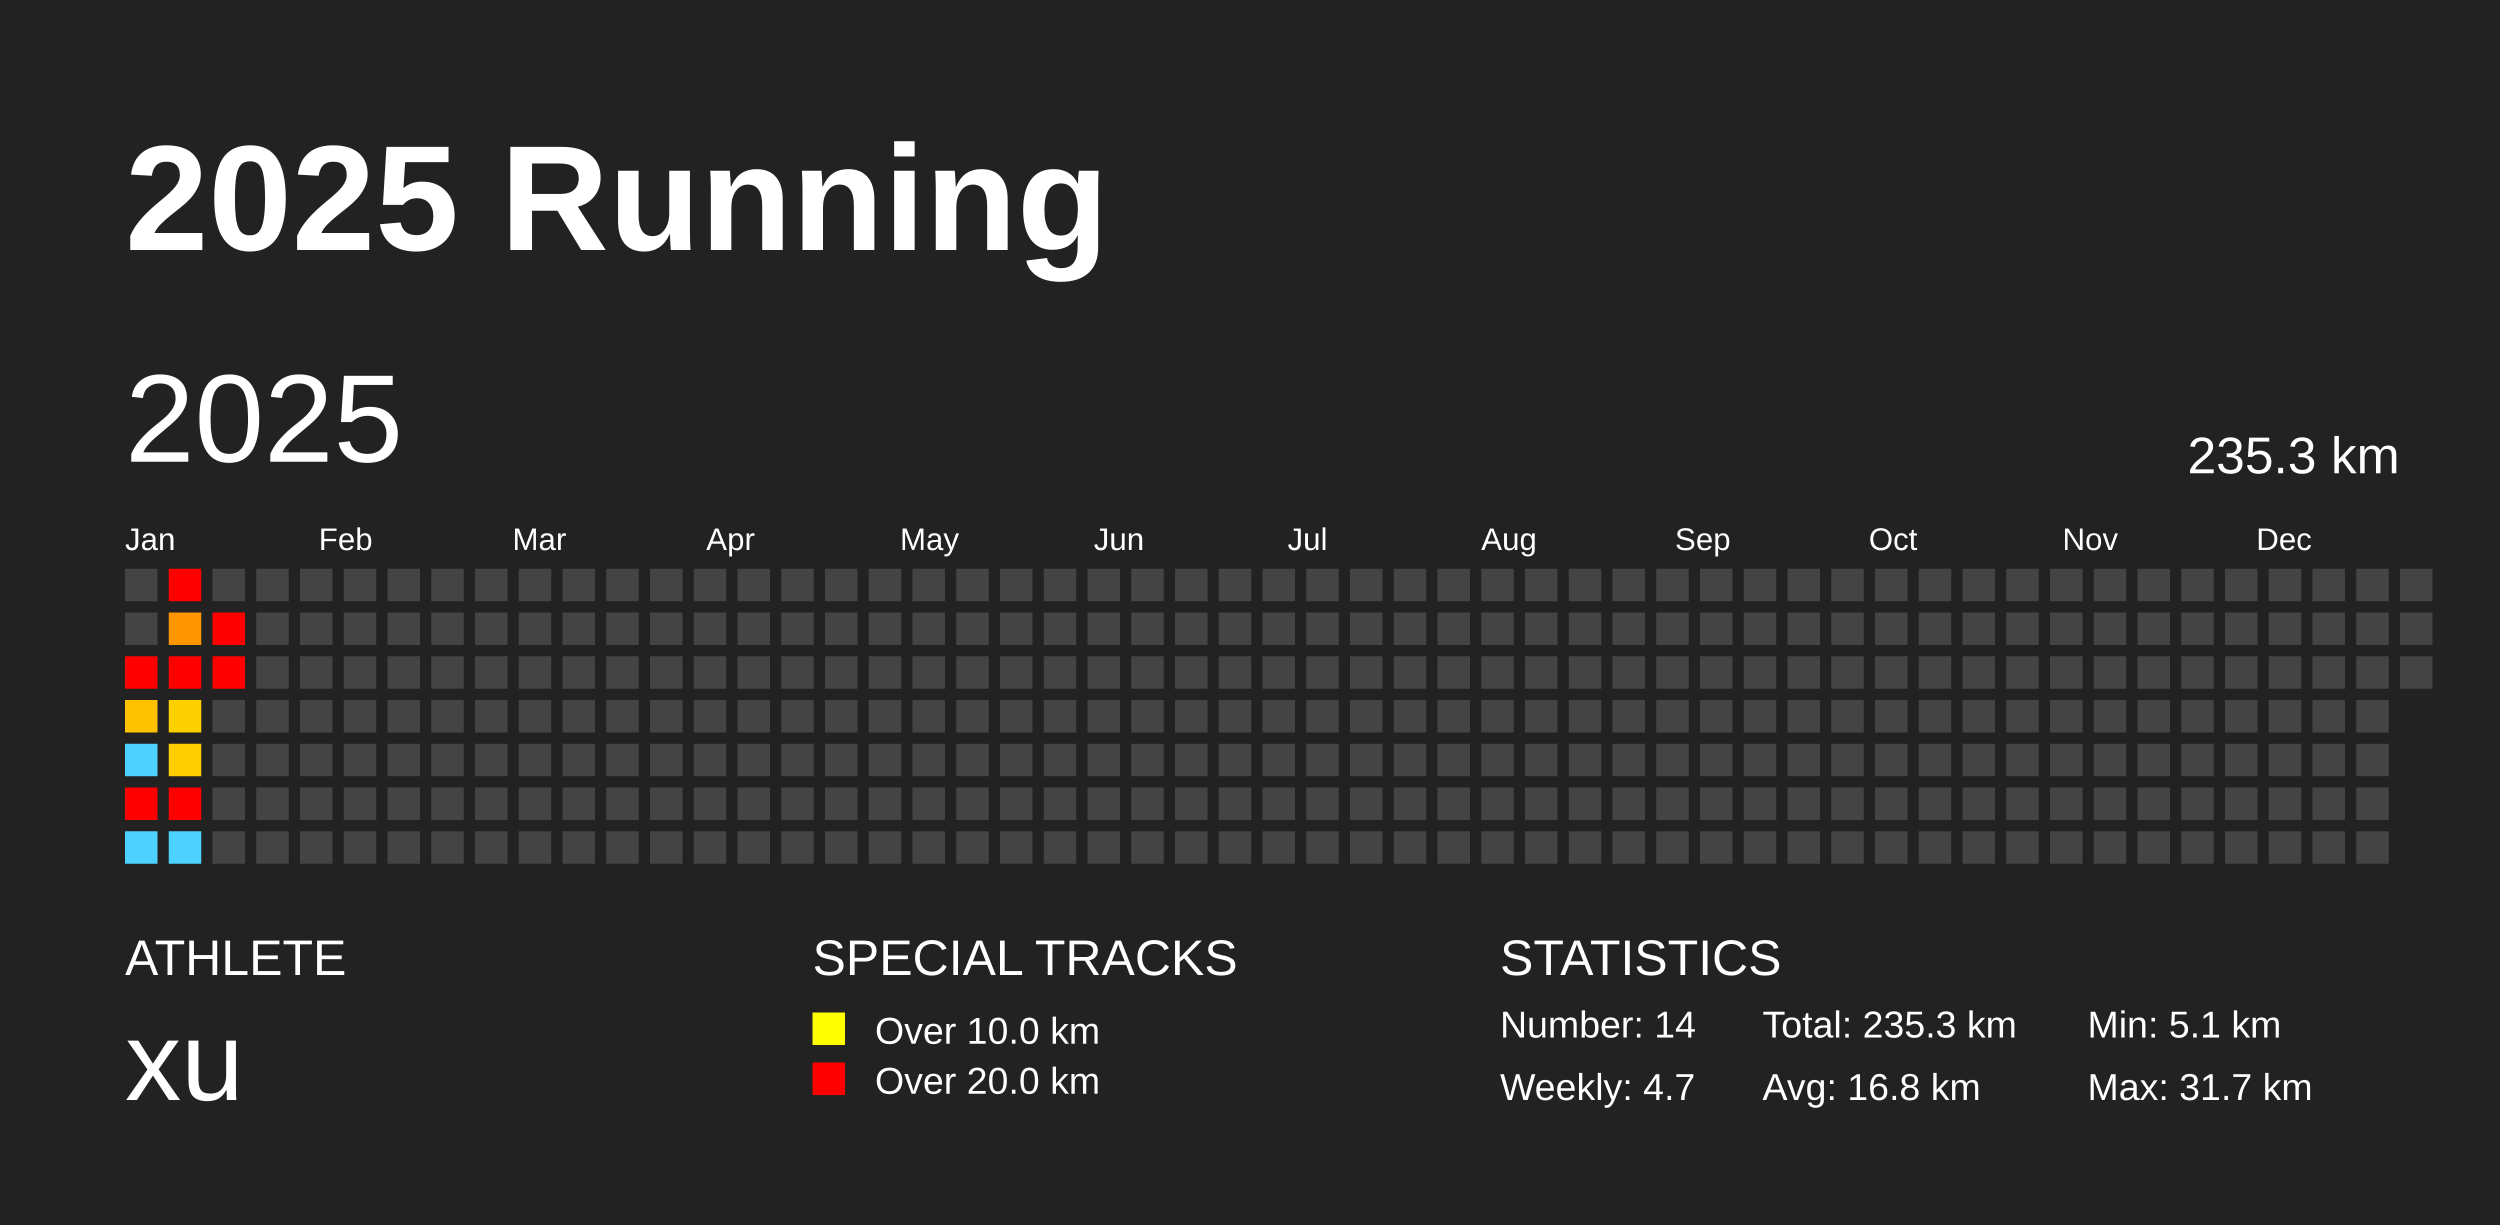
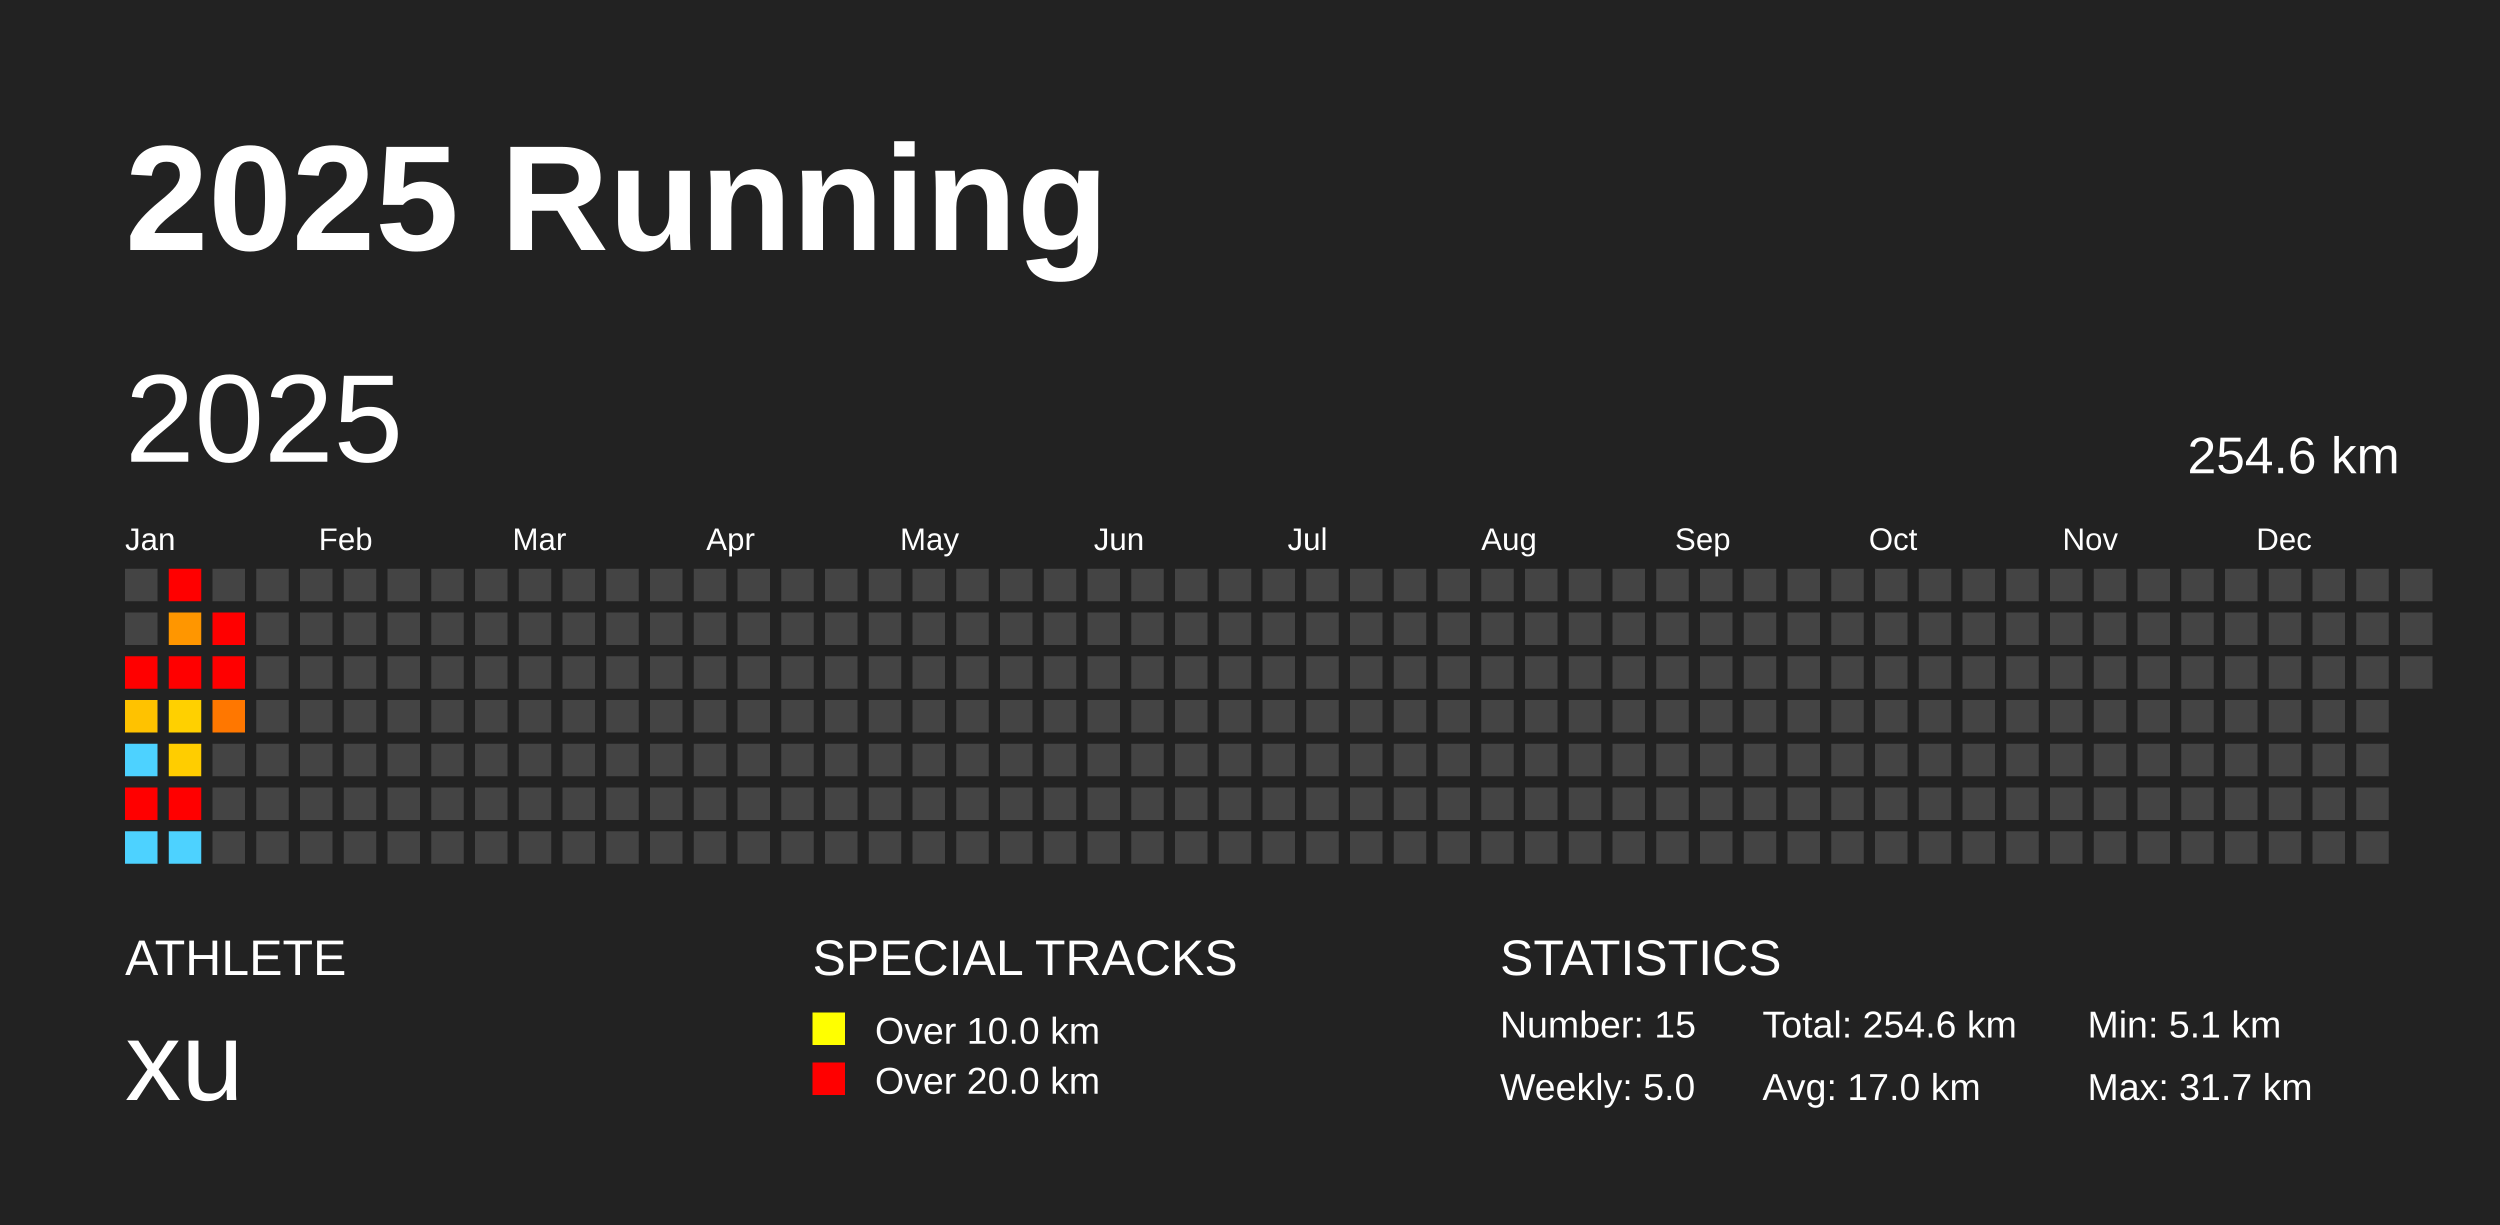
<svg xmlns="http://www.w3.org/2000/svg" baseProfile="full" height="98mm" version="1.1" viewBox="0,0,200,98" width="200mm">
  <defs />
  <rect fill="#222222" height="98" width="200" x="0" y="0" />
  <text fill="#FFFFFF" style="font-size:12px; font-family:Arial; font-weight:bold;" x="10" y="20">2025 Running</text>
  <text fill="#FFFFFF" style="font-size:4px; font-family:Arial" x="10" y="78">ATHLETE</text>
  <text fill="#FFFFFF" style="font-size:9px; font-family:Arial" x="10" y="88">xu</text>
  <text fill="#FFFFFF" style="font-size:4px; font-family:Arial" x="65" y="78">SPECIAL TRACKS</text>
  <rect fill="yellow" height="2.6" width="2.6" x="65" y="81" />
  <text fill="#FFFFFF" style="font-size:3px; font-family:Arial" x="70" y="83.5">Over 10.0 km</text>
  <rect fill="red" height="2.6" width="2.6" x="65" y="85" />
  <text fill="#FFFFFF" style="font-size:3px; font-family:Arial" x="70" y="87.5">Over 20.0 km</text>
  <text fill="#FFFFFF" style="font-size:4px; font-family:Arial" x="120" y="78">STATISTICS</text>
-   <text fill="#FFFFFF" style="font-size:3px; font-family:Arial" x="120" y="83">Number: 14</text>
-   <text fill="#FFFFFF" style="font-size:3px; font-family:Arial" x="120" y="88">Weekly: 4.7</text>
-   <text fill="#FFFFFF" style="font-size:3px; font-family:Arial" x="141" y="83">Total: 235.3 km</text>
-   <text fill="#FFFFFF" style="font-size:3px; font-family:Arial" x="141" y="88">Avg: 16.8 km</text>
+   <text fill="#FFFFFF" style="font-size:3px; font-family:Arial" x="120" y="83">Number: 15</text>
+   <text fill="#FFFFFF" style="font-size:3px; font-family:Arial" x="120" y="88">Weekly: 5.0</text>
+   <text fill="#FFFFFF" style="font-size:3px; font-family:Arial" x="141" y="83">Total: 254.6 km</text>
+   <text fill="#FFFFFF" style="font-size:3px; font-family:Arial" x="141" y="88">Avg: 17.0 km</text>
  <text fill="#FFFFFF" style="font-size:3px; font-family:Arial" x="167" y="83">Min: 5.1 km</text>
  <text fill="#FFFFFF" style="font-size:3px; font-family:Arial" x="167" y="88">Max: 31.7 km</text>
  <text dominant-baseline="hanging" fill="#FFFFFF" style="font-size:10.0px; font-family:Arial;" x="10" y="30">2025</text>
-   <text dominant-baseline="hanging" fill="#FFFFFF" style="font-size:4.125px; font-family:Arial;" x="175" y="35">235.3 km</text>
+   <text dominant-baseline="hanging" fill="#FFFFFF" style="font-size:4.125px; font-family:Arial;" x="175" y="35">254.6 km</text>
  <text fill="#FFFFFF" style="font-size:2.5px; font-family:Arial" x="10.0" y="44">Jan</text>
  <text fill="#FFFFFF" style="font-size:2.5px; font-family:Arial" x="25.5" y="44">Feb</text>
  <text fill="#FFFFFF" style="font-size:2.5px; font-family:Arial" x="41.0" y="44">Mar</text>
  <text fill="#FFFFFF" style="font-size:2.5px; font-family:Arial" x="56.5" y="44">Apr</text>
  <text fill="#FFFFFF" style="font-size:2.5px; font-family:Arial" x="72.0" y="44">May</text>
  <text fill="#FFFFFF" style="font-size:2.5px; font-family:Arial" x="87.5" y="44">Jun</text>
  <text fill="#FFFFFF" style="font-size:2.5px; font-family:Arial" x="103.0" y="44">Jul</text>
  <text fill="#FFFFFF" style="font-size:2.5px; font-family:Arial" x="118.5" y="44">Aug</text>
  <text fill="#FFFFFF" style="font-size:2.5px; font-family:Arial" x="134.0" y="44">Sep</text>
  <text fill="#FFFFFF" style="font-size:2.5px; font-family:Arial" x="149.5" y="44">Oct</text>
  <text fill="#FFFFFF" style="font-size:2.5px; font-family:Arial" x="165.0" y="44">Nov</text>
  <text fill="#FFFFFF" style="font-size:2.5px; font-family:Arial" x="180.5" y="44">Dec</text>
  <rect fill="#444444" height="2.6" width="2.6" x="10.0" y="45.5" />
  <rect fill="#444444" height="2.6" width="2.6" x="10.0" y="49.0" />
  <rect fill="red" height="2.6" width="2.6" x="10.0" y="52.5" />
  <rect fill="#ffc200" height="2.6" width="2.6" x="10.0" y="56.0" />
  <rect fill="#4dd2ff" height="2.6" width="2.6" x="10.0" y="59.5" />
  <rect fill="red" height="2.6" width="2.6" x="10.0" y="63.0" />
  <rect fill="#4dd2ff" height="2.6" width="2.6" x="10.0" y="66.5" />
  <rect fill="red" height="2.6" width="2.6" x="13.5" y="45.5" />
  <rect fill="#ff9600" height="2.6" width="2.6" x="13.5" y="49.0" />
  <rect fill="red" height="2.6" width="2.6" x="13.5" y="52.5" />
  <rect fill="#ffd000" height="2.6" width="2.6" x="13.5" y="56.0" />
  <rect fill="#ffcd00" height="2.6" width="2.6" x="13.5" y="59.5" />
  <rect fill="red" height="2.6" width="2.6" x="13.5" y="63.0" />
  <rect fill="#4dd2ff" height="2.6" width="2.6" x="13.5" y="66.5" />
  <rect fill="#444444" height="2.6" width="2.6" x="17.0" y="45.5" />
  <rect fill="red" height="2.6" width="2.6" x="17.0" y="49.0" />
  <rect fill="red" height="2.6" width="2.6" x="17.0" y="52.5" />
-   <rect fill="#444444" height="2.6" width="2.6" x="17.0" y="56.0" />
+   <rect fill="#ff7700" height="2.6" width="2.6" x="17.0" y="56.0" />
  <rect fill="#444444" height="2.6" width="2.6" x="17.0" y="59.5" />
  <rect fill="#444444" height="2.6" width="2.6" x="17.0" y="63.0" />
  <rect fill="#444444" height="2.6" width="2.6" x="17.0" y="66.5" />
  <rect fill="#444444" height="2.6" width="2.6" x="20.5" y="45.5" />
  <rect fill="#444444" height="2.6" width="2.6" x="20.5" y="49.0" />
  <rect fill="#444444" height="2.6" width="2.6" x="20.5" y="52.5" />
  <rect fill="#444444" height="2.6" width="2.6" x="20.5" y="56.0" />
  <rect fill="#444444" height="2.6" width="2.6" x="20.5" y="59.5" />
  <rect fill="#444444" height="2.6" width="2.6" x="20.5" y="63.0" />
  <rect fill="#444444" height="2.6" width="2.6" x="20.5" y="66.5" />
  <rect fill="#444444" height="2.6" width="2.6" x="24.0" y="45.5" />
  <rect fill="#444444" height="2.6" width="2.6" x="24.0" y="49.0" />
  <rect fill="#444444" height="2.6" width="2.6" x="24.0" y="52.5" />
  <rect fill="#444444" height="2.6" width="2.6" x="24.0" y="56.0" />
  <rect fill="#444444" height="2.6" width="2.6" x="24.0" y="59.5" />
  <rect fill="#444444" height="2.6" width="2.6" x="24.0" y="63.0" />
  <rect fill="#444444" height="2.6" width="2.6" x="24.0" y="66.5" />
  <rect fill="#444444" height="2.6" width="2.6" x="27.5" y="45.5" />
  <rect fill="#444444" height="2.6" width="2.6" x="27.5" y="49.0" />
  <rect fill="#444444" height="2.6" width="2.6" x="27.5" y="52.5" />
  <rect fill="#444444" height="2.6" width="2.6" x="27.5" y="56.0" />
  <rect fill="#444444" height="2.6" width="2.6" x="27.5" y="59.5" />
  <rect fill="#444444" height="2.6" width="2.6" x="27.5" y="63.0" />
  <rect fill="#444444" height="2.6" width="2.6" x="27.5" y="66.5" />
  <rect fill="#444444" height="2.6" width="2.6" x="31.0" y="45.5" />
  <rect fill="#444444" height="2.6" width="2.6" x="31.0" y="49.0" />
  <rect fill="#444444" height="2.6" width="2.6" x="31.0" y="52.5" />
  <rect fill="#444444" height="2.6" width="2.6" x="31.0" y="56.0" />
  <rect fill="#444444" height="2.6" width="2.6" x="31.0" y="59.5" />
  <rect fill="#444444" height="2.6" width="2.6" x="31.0" y="63.0" />
  <rect fill="#444444" height="2.6" width="2.6" x="31.0" y="66.5" />
  <rect fill="#444444" height="2.6" width="2.6" x="34.5" y="45.5" />
  <rect fill="#444444" height="2.6" width="2.6" x="34.5" y="49.0" />
  <rect fill="#444444" height="2.6" width="2.6" x="34.5" y="52.5" />
  <rect fill="#444444" height="2.6" width="2.6" x="34.5" y="56.0" />
  <rect fill="#444444" height="2.6" width="2.6" x="34.5" y="59.5" />
  <rect fill="#444444" height="2.6" width="2.6" x="34.5" y="63.0" />
  <rect fill="#444444" height="2.6" width="2.6" x="34.5" y="66.5" />
  <rect fill="#444444" height="2.6" width="2.6" x="38.0" y="45.5" />
  <rect fill="#444444" height="2.6" width="2.6" x="38.0" y="49.0" />
  <rect fill="#444444" height="2.6" width="2.6" x="38.0" y="52.5" />
  <rect fill="#444444" height="2.6" width="2.6" x="38.0" y="56.0" />
  <rect fill="#444444" height="2.6" width="2.6" x="38.0" y="59.5" />
  <rect fill="#444444" height="2.6" width="2.6" x="38.0" y="63.0" />
  <rect fill="#444444" height="2.6" width="2.6" x="38.0" y="66.5" />
  <rect fill="#444444" height="2.6" width="2.6" x="41.5" y="45.5" />
  <rect fill="#444444" height="2.6" width="2.6" x="41.5" y="49.0" />
  <rect fill="#444444" height="2.6" width="2.6" x="41.5" y="52.5" />
  <rect fill="#444444" height="2.6" width="2.6" x="41.5" y="56.0" />
  <rect fill="#444444" height="2.6" width="2.6" x="41.5" y="59.5" />
  <rect fill="#444444" height="2.6" width="2.6" x="41.5" y="63.0" />
  <rect fill="#444444" height="2.6" width="2.6" x="41.5" y="66.5" />
  <rect fill="#444444" height="2.6" width="2.6" x="45.0" y="45.5" />
  <rect fill="#444444" height="2.6" width="2.6" x="45.0" y="49.0" />
  <rect fill="#444444" height="2.6" width="2.6" x="45.0" y="52.5" />
  <rect fill="#444444" height="2.6" width="2.6" x="45.0" y="56.0" />
  <rect fill="#444444" height="2.6" width="2.6" x="45.0" y="59.5" />
  <rect fill="#444444" height="2.6" width="2.6" x="45.0" y="63.0" />
  <rect fill="#444444" height="2.6" width="2.6" x="45.0" y="66.5" />
  <rect fill="#444444" height="2.6" width="2.6" x="48.5" y="45.5" />
  <rect fill="#444444" height="2.6" width="2.6" x="48.5" y="49.0" />
  <rect fill="#444444" height="2.6" width="2.6" x="48.5" y="52.5" />
  <rect fill="#444444" height="2.6" width="2.6" x="48.5" y="56.0" />
  <rect fill="#444444" height="2.6" width="2.6" x="48.5" y="59.5" />
  <rect fill="#444444" height="2.6" width="2.6" x="48.5" y="63.0" />
  <rect fill="#444444" height="2.6" width="2.6" x="48.5" y="66.5" />
  <rect fill="#444444" height="2.6" width="2.6" x="52.0" y="45.5" />
  <rect fill="#444444" height="2.6" width="2.6" x="52.0" y="49.0" />
  <rect fill="#444444" height="2.6" width="2.6" x="52.0" y="52.5" />
  <rect fill="#444444" height="2.6" width="2.6" x="52.0" y="56.0" />
  <rect fill="#444444" height="2.6" width="2.6" x="52.0" y="59.5" />
  <rect fill="#444444" height="2.6" width="2.6" x="52.0" y="63.0" />
  <rect fill="#444444" height="2.6" width="2.6" x="52.0" y="66.5" />
  <rect fill="#444444" height="2.6" width="2.6" x="55.5" y="45.5" />
  <rect fill="#444444" height="2.6" width="2.6" x="55.5" y="49.0" />
  <rect fill="#444444" height="2.6" width="2.6" x="55.5" y="52.5" />
  <rect fill="#444444" height="2.6" width="2.6" x="55.5" y="56.0" />
  <rect fill="#444444" height="2.6" width="2.6" x="55.5" y="59.5" />
  <rect fill="#444444" height="2.6" width="2.6" x="55.5" y="63.0" />
  <rect fill="#444444" height="2.6" width="2.6" x="55.5" y="66.5" />
  <rect fill="#444444" height="2.6" width="2.6" x="59.0" y="45.5" />
  <rect fill="#444444" height="2.6" width="2.6" x="59.0" y="49.0" />
  <rect fill="#444444" height="2.6" width="2.6" x="59.0" y="52.5" />
  <rect fill="#444444" height="2.6" width="2.6" x="59.0" y="56.0" />
  <rect fill="#444444" height="2.6" width="2.6" x="59.0" y="59.5" />
  <rect fill="#444444" height="2.6" width="2.6" x="59.0" y="63.0" />
  <rect fill="#444444" height="2.6" width="2.6" x="59.0" y="66.5" />
  <rect fill="#444444" height="2.6" width="2.6" x="62.5" y="45.5" />
  <rect fill="#444444" height="2.6" width="2.6" x="62.5" y="49.0" />
  <rect fill="#444444" height="2.6" width="2.6" x="62.5" y="52.5" />
  <rect fill="#444444" height="2.6" width="2.6" x="62.5" y="56.0" />
  <rect fill="#444444" height="2.6" width="2.6" x="62.5" y="59.5" />
  <rect fill="#444444" height="2.6" width="2.6" x="62.5" y="63.0" />
  <rect fill="#444444" height="2.6" width="2.6" x="62.5" y="66.5" />
  <rect fill="#444444" height="2.6" width="2.6" x="66.0" y="45.5" />
  <rect fill="#444444" height="2.6" width="2.6" x="66.0" y="49.0" />
  <rect fill="#444444" height="2.6" width="2.6" x="66.0" y="52.5" />
  <rect fill="#444444" height="2.6" width="2.6" x="66.0" y="56.0" />
  <rect fill="#444444" height="2.6" width="2.6" x="66.0" y="59.5" />
  <rect fill="#444444" height="2.6" width="2.6" x="66.0" y="63.0" />
  <rect fill="#444444" height="2.6" width="2.6" x="66.0" y="66.5" />
  <rect fill="#444444" height="2.6" width="2.6" x="69.5" y="45.5" />
  <rect fill="#444444" height="2.6" width="2.6" x="69.5" y="49.0" />
  <rect fill="#444444" height="2.6" width="2.6" x="69.5" y="52.5" />
  <rect fill="#444444" height="2.6" width="2.6" x="69.5" y="56.0" />
  <rect fill="#444444" height="2.6" width="2.6" x="69.5" y="59.5" />
  <rect fill="#444444" height="2.6" width="2.6" x="69.5" y="63.0" />
  <rect fill="#444444" height="2.6" width="2.6" x="69.5" y="66.5" />
  <rect fill="#444444" height="2.6" width="2.6" x="73.0" y="45.5" />
  <rect fill="#444444" height="2.6" width="2.6" x="73.0" y="49.0" />
  <rect fill="#444444" height="2.6" width="2.6" x="73.0" y="52.5" />
  <rect fill="#444444" height="2.6" width="2.6" x="73.0" y="56.0" />
  <rect fill="#444444" height="2.6" width="2.6" x="73.0" y="59.5" />
  <rect fill="#444444" height="2.6" width="2.6" x="73.0" y="63.0" />
  <rect fill="#444444" height="2.6" width="2.6" x="73.0" y="66.5" />
  <rect fill="#444444" height="2.6" width="2.6" x="76.5" y="45.5" />
  <rect fill="#444444" height="2.6" width="2.6" x="76.5" y="49.0" />
  <rect fill="#444444" height="2.6" width="2.6" x="76.5" y="52.5" />
  <rect fill="#444444" height="2.6" width="2.6" x="76.5" y="56.0" />
  <rect fill="#444444" height="2.6" width="2.6" x="76.5" y="59.5" />
  <rect fill="#444444" height="2.6" width="2.6" x="76.5" y="63.0" />
  <rect fill="#444444" height="2.6" width="2.6" x="76.5" y="66.5" />
  <rect fill="#444444" height="2.6" width="2.6" x="80.0" y="45.5" />
  <rect fill="#444444" height="2.6" width="2.6" x="80.0" y="49.0" />
  <rect fill="#444444" height="2.6" width="2.6" x="80.0" y="52.5" />
  <rect fill="#444444" height="2.6" width="2.6" x="80.0" y="56.0" />
  <rect fill="#444444" height="2.6" width="2.6" x="80.0" y="59.5" />
  <rect fill="#444444" height="2.6" width="2.6" x="80.0" y="63.0" />
  <rect fill="#444444" height="2.6" width="2.6" x="80.0" y="66.5" />
  <rect fill="#444444" height="2.6" width="2.6" x="83.5" y="45.5" />
  <rect fill="#444444" height="2.6" width="2.6" x="83.5" y="49.0" />
  <rect fill="#444444" height="2.6" width="2.6" x="83.5" y="52.5" />
  <rect fill="#444444" height="2.6" width="2.6" x="83.5" y="56.0" />
  <rect fill="#444444" height="2.6" width="2.6" x="83.5" y="59.5" />
  <rect fill="#444444" height="2.6" width="2.6" x="83.5" y="63.0" />
  <rect fill="#444444" height="2.6" width="2.6" x="83.5" y="66.5" />
  <rect fill="#444444" height="2.6" width="2.6" x="87.0" y="45.5" />
  <rect fill="#444444" height="2.6" width="2.6" x="87.0" y="49.0" />
  <rect fill="#444444" height="2.6" width="2.6" x="87.0" y="52.5" />
  <rect fill="#444444" height="2.6" width="2.6" x="87.0" y="56.0" />
  <rect fill="#444444" height="2.6" width="2.6" x="87.0" y="59.5" />
  <rect fill="#444444" height="2.6" width="2.6" x="87.0" y="63.0" />
  <rect fill="#444444" height="2.6" width="2.6" x="87.0" y="66.5" />
  <rect fill="#444444" height="2.6" width="2.6" x="90.5" y="45.5" />
  <rect fill="#444444" height="2.6" width="2.6" x="90.5" y="49.0" />
  <rect fill="#444444" height="2.6" width="2.6" x="90.5" y="52.5" />
  <rect fill="#444444" height="2.6" width="2.6" x="90.5" y="56.0" />
  <rect fill="#444444" height="2.6" width="2.6" x="90.5" y="59.5" />
  <rect fill="#444444" height="2.6" width="2.6" x="90.5" y="63.0" />
  <rect fill="#444444" height="2.6" width="2.6" x="90.5" y="66.5" />
  <rect fill="#444444" height="2.6" width="2.6" x="94.0" y="45.5" />
  <rect fill="#444444" height="2.6" width="2.6" x="94.0" y="49.0" />
  <rect fill="#444444" height="2.6" width="2.6" x="94.0" y="52.5" />
  <rect fill="#444444" height="2.6" width="2.6" x="94.0" y="56.0" />
  <rect fill="#444444" height="2.6" width="2.6" x="94.0" y="59.5" />
  <rect fill="#444444" height="2.6" width="2.6" x="94.0" y="63.0" />
  <rect fill="#444444" height="2.6" width="2.6" x="94.0" y="66.5" />
  <rect fill="#444444" height="2.6" width="2.6" x="97.5" y="45.5" />
  <rect fill="#444444" height="2.6" width="2.6" x="97.5" y="49.0" />
  <rect fill="#444444" height="2.6" width="2.6" x="97.5" y="52.5" />
  <rect fill="#444444" height="2.6" width="2.6" x="97.5" y="56.0" />
  <rect fill="#444444" height="2.6" width="2.6" x="97.5" y="59.5" />
  <rect fill="#444444" height="2.6" width="2.6" x="97.5" y="63.0" />
  <rect fill="#444444" height="2.6" width="2.6" x="97.5" y="66.5" />
  <rect fill="#444444" height="2.6" width="2.6" x="101.0" y="45.5" />
  <rect fill="#444444" height="2.6" width="2.6" x="101.0" y="49.0" />
  <rect fill="#444444" height="2.6" width="2.6" x="101.0" y="52.5" />
  <rect fill="#444444" height="2.6" width="2.6" x="101.0" y="56.0" />
  <rect fill="#444444" height="2.6" width="2.6" x="101.0" y="59.5" />
  <rect fill="#444444" height="2.6" width="2.6" x="101.0" y="63.0" />
  <rect fill="#444444" height="2.6" width="2.6" x="101.0" y="66.5" />
  <rect fill="#444444" height="2.6" width="2.6" x="104.5" y="45.5" />
  <rect fill="#444444" height="2.6" width="2.6" x="104.5" y="49.0" />
  <rect fill="#444444" height="2.6" width="2.6" x="104.5" y="52.5" />
  <rect fill="#444444" height="2.6" width="2.6" x="104.5" y="56.0" />
  <rect fill="#444444" height="2.6" width="2.6" x="104.5" y="59.5" />
  <rect fill="#444444" height="2.6" width="2.6" x="104.5" y="63.0" />
  <rect fill="#444444" height="2.6" width="2.6" x="104.5" y="66.5" />
  <rect fill="#444444" height="2.6" width="2.6" x="108.0" y="45.5" />
  <rect fill="#444444" height="2.6" width="2.6" x="108.0" y="49.0" />
  <rect fill="#444444" height="2.6" width="2.6" x="108.0" y="52.5" />
  <rect fill="#444444" height="2.6" width="2.6" x="108.0" y="56.0" />
  <rect fill="#444444" height="2.6" width="2.6" x="108.0" y="59.5" />
  <rect fill="#444444" height="2.6" width="2.6" x="108.0" y="63.0" />
  <rect fill="#444444" height="2.6" width="2.6" x="108.0" y="66.5" />
  <rect fill="#444444" height="2.6" width="2.6" x="111.5" y="45.5" />
  <rect fill="#444444" height="2.6" width="2.6" x="111.5" y="49.0" />
  <rect fill="#444444" height="2.6" width="2.6" x="111.5" y="52.5" />
  <rect fill="#444444" height="2.6" width="2.6" x="111.5" y="56.0" />
  <rect fill="#444444" height="2.6" width="2.6" x="111.5" y="59.5" />
  <rect fill="#444444" height="2.6" width="2.6" x="111.5" y="63.0" />
  <rect fill="#444444" height="2.6" width="2.6" x="111.5" y="66.5" />
  <rect fill="#444444" height="2.6" width="2.6" x="115.0" y="45.5" />
  <rect fill="#444444" height="2.6" width="2.6" x="115.0" y="49.0" />
  <rect fill="#444444" height="2.6" width="2.6" x="115.0" y="52.5" />
  <rect fill="#444444" height="2.6" width="2.6" x="115.0" y="56.0" />
  <rect fill="#444444" height="2.6" width="2.6" x="115.0" y="59.5" />
  <rect fill="#444444" height="2.6" width="2.6" x="115.0" y="63.0" />
  <rect fill="#444444" height="2.6" width="2.6" x="115.0" y="66.5" />
  <rect fill="#444444" height="2.6" width="2.6" x="118.5" y="45.5" />
  <rect fill="#444444" height="2.6" width="2.6" x="118.5" y="49.0" />
  <rect fill="#444444" height="2.6" width="2.6" x="118.5" y="52.5" />
  <rect fill="#444444" height="2.6" width="2.6" x="118.5" y="56.0" />
  <rect fill="#444444" height="2.6" width="2.6" x="118.5" y="59.5" />
  <rect fill="#444444" height="2.6" width="2.6" x="118.5" y="63.0" />
  <rect fill="#444444" height="2.6" width="2.6" x="118.5" y="66.5" />
  <rect fill="#444444" height="2.6" width="2.6" x="122.0" y="45.5" />
  <rect fill="#444444" height="2.6" width="2.6" x="122.0" y="49.0" />
  <rect fill="#444444" height="2.6" width="2.6" x="122.0" y="52.5" />
  <rect fill="#444444" height="2.6" width="2.6" x="122.0" y="56.0" />
  <rect fill="#444444" height="2.6" width="2.6" x="122.0" y="59.5" />
  <rect fill="#444444" height="2.6" width="2.6" x="122.0" y="63.0" />
  <rect fill="#444444" height="2.6" width="2.6" x="122.0" y="66.5" />
  <rect fill="#444444" height="2.6" width="2.6" x="125.5" y="45.5" />
  <rect fill="#444444" height="2.6" width="2.6" x="125.5" y="49.0" />
  <rect fill="#444444" height="2.6" width="2.6" x="125.5" y="52.5" />
  <rect fill="#444444" height="2.6" width="2.6" x="125.5" y="56.0" />
  <rect fill="#444444" height="2.6" width="2.6" x="125.5" y="59.5" />
  <rect fill="#444444" height="2.6" width="2.6" x="125.5" y="63.0" />
  <rect fill="#444444" height="2.6" width="2.6" x="125.5" y="66.5" />
  <rect fill="#444444" height="2.6" width="2.6" x="129.0" y="45.5" />
  <rect fill="#444444" height="2.6" width="2.6" x="129.0" y="49.0" />
  <rect fill="#444444" height="2.6" width="2.6" x="129.0" y="52.5" />
  <rect fill="#444444" height="2.6" width="2.6" x="129.0" y="56.0" />
  <rect fill="#444444" height="2.6" width="2.6" x="129.0" y="59.5" />
  <rect fill="#444444" height="2.6" width="2.6" x="129.0" y="63.0" />
  <rect fill="#444444" height="2.6" width="2.6" x="129.0" y="66.5" />
  <rect fill="#444444" height="2.6" width="2.6" x="132.5" y="45.5" />
  <rect fill="#444444" height="2.6" width="2.6" x="132.5" y="49.0" />
  <rect fill="#444444" height="2.6" width="2.6" x="132.5" y="52.5" />
  <rect fill="#444444" height="2.6" width="2.6" x="132.5" y="56.0" />
  <rect fill="#444444" height="2.6" width="2.6" x="132.5" y="59.5" />
  <rect fill="#444444" height="2.6" width="2.6" x="132.5" y="63.0" />
  <rect fill="#444444" height="2.6" width="2.6" x="132.5" y="66.5" />
  <rect fill="#444444" height="2.6" width="2.6" x="136.0" y="45.5" />
  <rect fill="#444444" height="2.6" width="2.6" x="136.0" y="49.0" />
  <rect fill="#444444" height="2.6" width="2.6" x="136.0" y="52.5" />
  <rect fill="#444444" height="2.6" width="2.6" x="136.0" y="56.0" />
  <rect fill="#444444" height="2.6" width="2.6" x="136.0" y="59.5" />
  <rect fill="#444444" height="2.6" width="2.6" x="136.0" y="63.0" />
  <rect fill="#444444" height="2.6" width="2.6" x="136.0" y="66.5" />
  <rect fill="#444444" height="2.6" width="2.6" x="139.5" y="45.5" />
  <rect fill="#444444" height="2.6" width="2.6" x="139.5" y="49.0" />
  <rect fill="#444444" height="2.6" width="2.6" x="139.5" y="52.5" />
  <rect fill="#444444" height="2.6" width="2.6" x="139.5" y="56.0" />
  <rect fill="#444444" height="2.6" width="2.6" x="139.5" y="59.5" />
  <rect fill="#444444" height="2.6" width="2.6" x="139.5" y="63.0" />
  <rect fill="#444444" height="2.6" width="2.6" x="139.5" y="66.5" />
  <rect fill="#444444" height="2.6" width="2.6" x="143.0" y="45.5" />
  <rect fill="#444444" height="2.6" width="2.6" x="143.0" y="49.0" />
  <rect fill="#444444" height="2.6" width="2.6" x="143.0" y="52.5" />
  <rect fill="#444444" height="2.6" width="2.6" x="143.0" y="56.0" />
  <rect fill="#444444" height="2.6" width="2.6" x="143.0" y="59.5" />
  <rect fill="#444444" height="2.6" width="2.6" x="143.0" y="63.0" />
  <rect fill="#444444" height="2.6" width="2.6" x="143.0" y="66.5" />
  <rect fill="#444444" height="2.6" width="2.6" x="146.5" y="45.5" />
  <rect fill="#444444" height="2.6" width="2.6" x="146.5" y="49.0" />
  <rect fill="#444444" height="2.6" width="2.6" x="146.5" y="52.5" />
  <rect fill="#444444" height="2.6" width="2.6" x="146.5" y="56.0" />
  <rect fill="#444444" height="2.6" width="2.6" x="146.5" y="59.5" />
  <rect fill="#444444" height="2.6" width="2.6" x="146.5" y="63.0" />
  <rect fill="#444444" height="2.6" width="2.6" x="146.5" y="66.5" />
  <rect fill="#444444" height="2.6" width="2.6" x="150.0" y="45.5" />
  <rect fill="#444444" height="2.6" width="2.6" x="150.0" y="49.0" />
  <rect fill="#444444" height="2.6" width="2.6" x="150.0" y="52.5" />
  <rect fill="#444444" height="2.6" width="2.6" x="150.0" y="56.0" />
  <rect fill="#444444" height="2.6" width="2.6" x="150.0" y="59.5" />
  <rect fill="#444444" height="2.6" width="2.6" x="150.0" y="63.0" />
  <rect fill="#444444" height="2.6" width="2.6" x="150.0" y="66.5" />
  <rect fill="#444444" height="2.6" width="2.6" x="153.5" y="45.5" />
  <rect fill="#444444" height="2.6" width="2.6" x="153.5" y="49.0" />
  <rect fill="#444444" height="2.6" width="2.6" x="153.5" y="52.5" />
  <rect fill="#444444" height="2.6" width="2.6" x="153.5" y="56.0" />
  <rect fill="#444444" height="2.6" width="2.6" x="153.5" y="59.5" />
  <rect fill="#444444" height="2.6" width="2.6" x="153.5" y="63.0" />
  <rect fill="#444444" height="2.6" width="2.6" x="153.5" y="66.5" />
  <rect fill="#444444" height="2.6" width="2.6" x="157.0" y="45.5" />
  <rect fill="#444444" height="2.6" width="2.6" x="157.0" y="49.0" />
  <rect fill="#444444" height="2.6" width="2.6" x="157.0" y="52.5" />
  <rect fill="#444444" height="2.6" width="2.6" x="157.0" y="56.0" />
  <rect fill="#444444" height="2.6" width="2.6" x="157.0" y="59.5" />
  <rect fill="#444444" height="2.6" width="2.6" x="157.0" y="63.0" />
  <rect fill="#444444" height="2.6" width="2.6" x="157.0" y="66.5" />
  <rect fill="#444444" height="2.6" width="2.6" x="160.5" y="45.5" />
  <rect fill="#444444" height="2.6" width="2.6" x="160.5" y="49.0" />
  <rect fill="#444444" height="2.6" width="2.6" x="160.5" y="52.5" />
  <rect fill="#444444" height="2.6" width="2.6" x="160.5" y="56.0" />
  <rect fill="#444444" height="2.6" width="2.6" x="160.5" y="59.5" />
  <rect fill="#444444" height="2.6" width="2.6" x="160.5" y="63.0" />
  <rect fill="#444444" height="2.6" width="2.6" x="160.5" y="66.5" />
  <rect fill="#444444" height="2.6" width="2.6" x="164.0" y="45.5" />
  <rect fill="#444444" height="2.6" width="2.6" x="164.0" y="49.0" />
  <rect fill="#444444" height="2.6" width="2.6" x="164.0" y="52.5" />
  <rect fill="#444444" height="2.6" width="2.6" x="164.0" y="56.0" />
  <rect fill="#444444" height="2.6" width="2.6" x="164.0" y="59.5" />
  <rect fill="#444444" height="2.6" width="2.6" x="164.0" y="63.0" />
  <rect fill="#444444" height="2.6" width="2.6" x="164.0" y="66.5" />
  <rect fill="#444444" height="2.6" width="2.6" x="167.5" y="45.5" />
  <rect fill="#444444" height="2.6" width="2.6" x="167.5" y="49.0" />
  <rect fill="#444444" height="2.6" width="2.6" x="167.5" y="52.5" />
  <rect fill="#444444" height="2.6" width="2.6" x="167.5" y="56.0" />
  <rect fill="#444444" height="2.6" width="2.6" x="167.5" y="59.5" />
  <rect fill="#444444" height="2.6" width="2.6" x="167.5" y="63.0" />
  <rect fill="#444444" height="2.6" width="2.6" x="167.5" y="66.5" />
  <rect fill="#444444" height="2.6" width="2.6" x="171.0" y="45.5" />
  <rect fill="#444444" height="2.6" width="2.6" x="171.0" y="49.0" />
  <rect fill="#444444" height="2.6" width="2.6" x="171.0" y="52.5" />
  <rect fill="#444444" height="2.6" width="2.6" x="171.0" y="56.0" />
  <rect fill="#444444" height="2.6" width="2.6" x="171.0" y="59.5" />
  <rect fill="#444444" height="2.6" width="2.6" x="171.0" y="63.0" />
  <rect fill="#444444" height="2.6" width="2.6" x="171.0" y="66.5" />
  <rect fill="#444444" height="2.6" width="2.6" x="174.5" y="45.5" />
  <rect fill="#444444" height="2.6" width="2.6" x="174.5" y="49.0" />
  <rect fill="#444444" height="2.6" width="2.6" x="174.5" y="52.5" />
  <rect fill="#444444" height="2.6" width="2.6" x="174.5" y="56.0" />
  <rect fill="#444444" height="2.6" width="2.6" x="174.5" y="59.5" />
  <rect fill="#444444" height="2.6" width="2.6" x="174.5" y="63.0" />
  <rect fill="#444444" height="2.6" width="2.6" x="174.5" y="66.5" />
  <rect fill="#444444" height="2.6" width="2.6" x="178.0" y="45.5" />
  <rect fill="#444444" height="2.6" width="2.6" x="178.0" y="49.0" />
  <rect fill="#444444" height="2.6" width="2.6" x="178.0" y="52.5" />
  <rect fill="#444444" height="2.6" width="2.6" x="178.0" y="56.0" />
  <rect fill="#444444" height="2.6" width="2.6" x="178.0" y="59.5" />
  <rect fill="#444444" height="2.6" width="2.6" x="178.0" y="63.0" />
  <rect fill="#444444" height="2.6" width="2.6" x="178.0" y="66.5" />
  <rect fill="#444444" height="2.6" width="2.6" x="181.5" y="45.5" />
  <rect fill="#444444" height="2.6" width="2.6" x="181.5" y="49.0" />
  <rect fill="#444444" height="2.6" width="2.6" x="181.5" y="52.5" />
  <rect fill="#444444" height="2.6" width="2.6" x="181.5" y="56.0" />
  <rect fill="#444444" height="2.6" width="2.6" x="181.5" y="59.5" />
  <rect fill="#444444" height="2.6" width="2.6" x="181.5" y="63.0" />
  <rect fill="#444444" height="2.6" width="2.6" x="181.5" y="66.5" />
  <rect fill="#444444" height="2.6" width="2.6" x="185.0" y="45.5" />
  <rect fill="#444444" height="2.6" width="2.6" x="185.0" y="49.0" />
  <rect fill="#444444" height="2.6" width="2.6" x="185.0" y="52.5" />
  <rect fill="#444444" height="2.6" width="2.6" x="185.0" y="56.0" />
  <rect fill="#444444" height="2.6" width="2.6" x="185.0" y="59.5" />
  <rect fill="#444444" height="2.6" width="2.6" x="185.0" y="63.0" />
  <rect fill="#444444" height="2.6" width="2.6" x="185.0" y="66.5" />
  <rect fill="#444444" height="2.6" width="2.6" x="188.5" y="45.5" />
  <rect fill="#444444" height="2.6" width="2.6" x="188.5" y="49.0" />
  <rect fill="#444444" height="2.6" width="2.6" x="188.5" y="52.5" />
  <rect fill="#444444" height="2.6" width="2.6" x="188.5" y="56.0" />
  <rect fill="#444444" height="2.6" width="2.6" x="188.5" y="59.5" />
  <rect fill="#444444" height="2.6" width="2.6" x="188.5" y="63.0" />
  <rect fill="#444444" height="2.6" width="2.6" x="188.5" y="66.5" />
  <rect fill="#444444" height="2.6" width="2.6" x="192.0" y="45.5" />
  <rect fill="#444444" height="2.6" width="2.6" x="192.0" y="49.0" />
  <rect fill="#444444" height="2.6" width="2.6" x="192.0" y="52.5" />
</svg>
